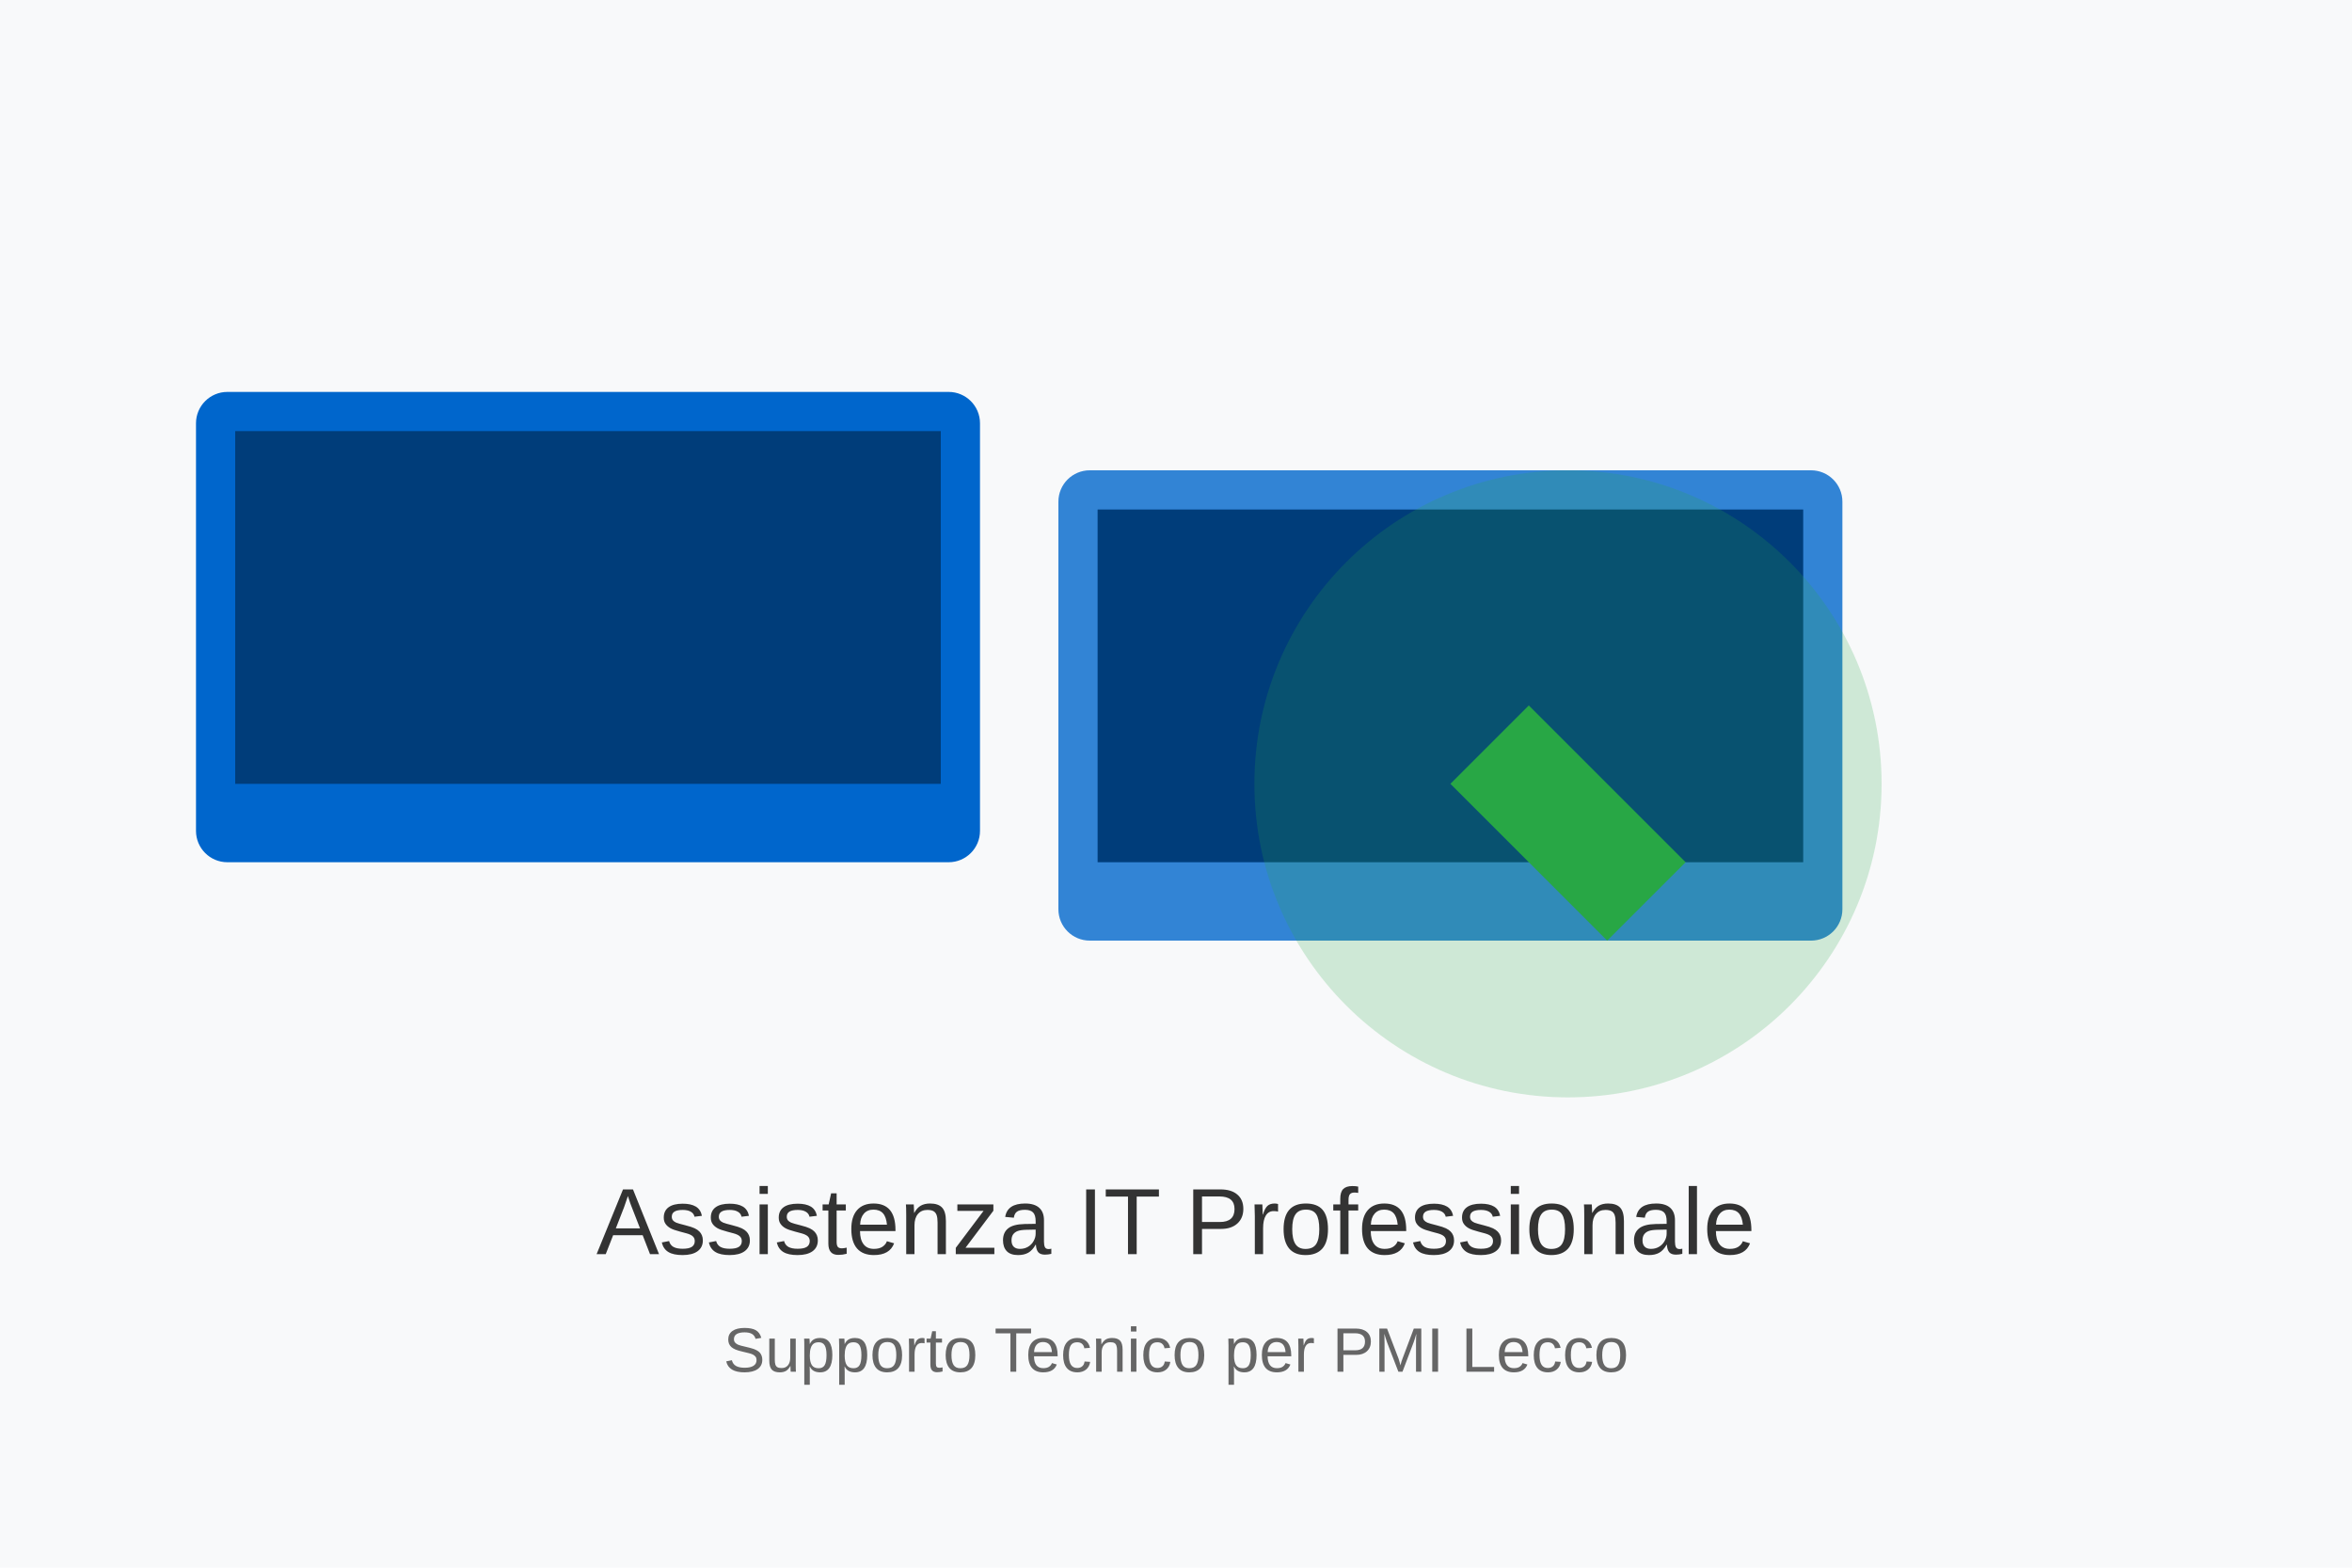
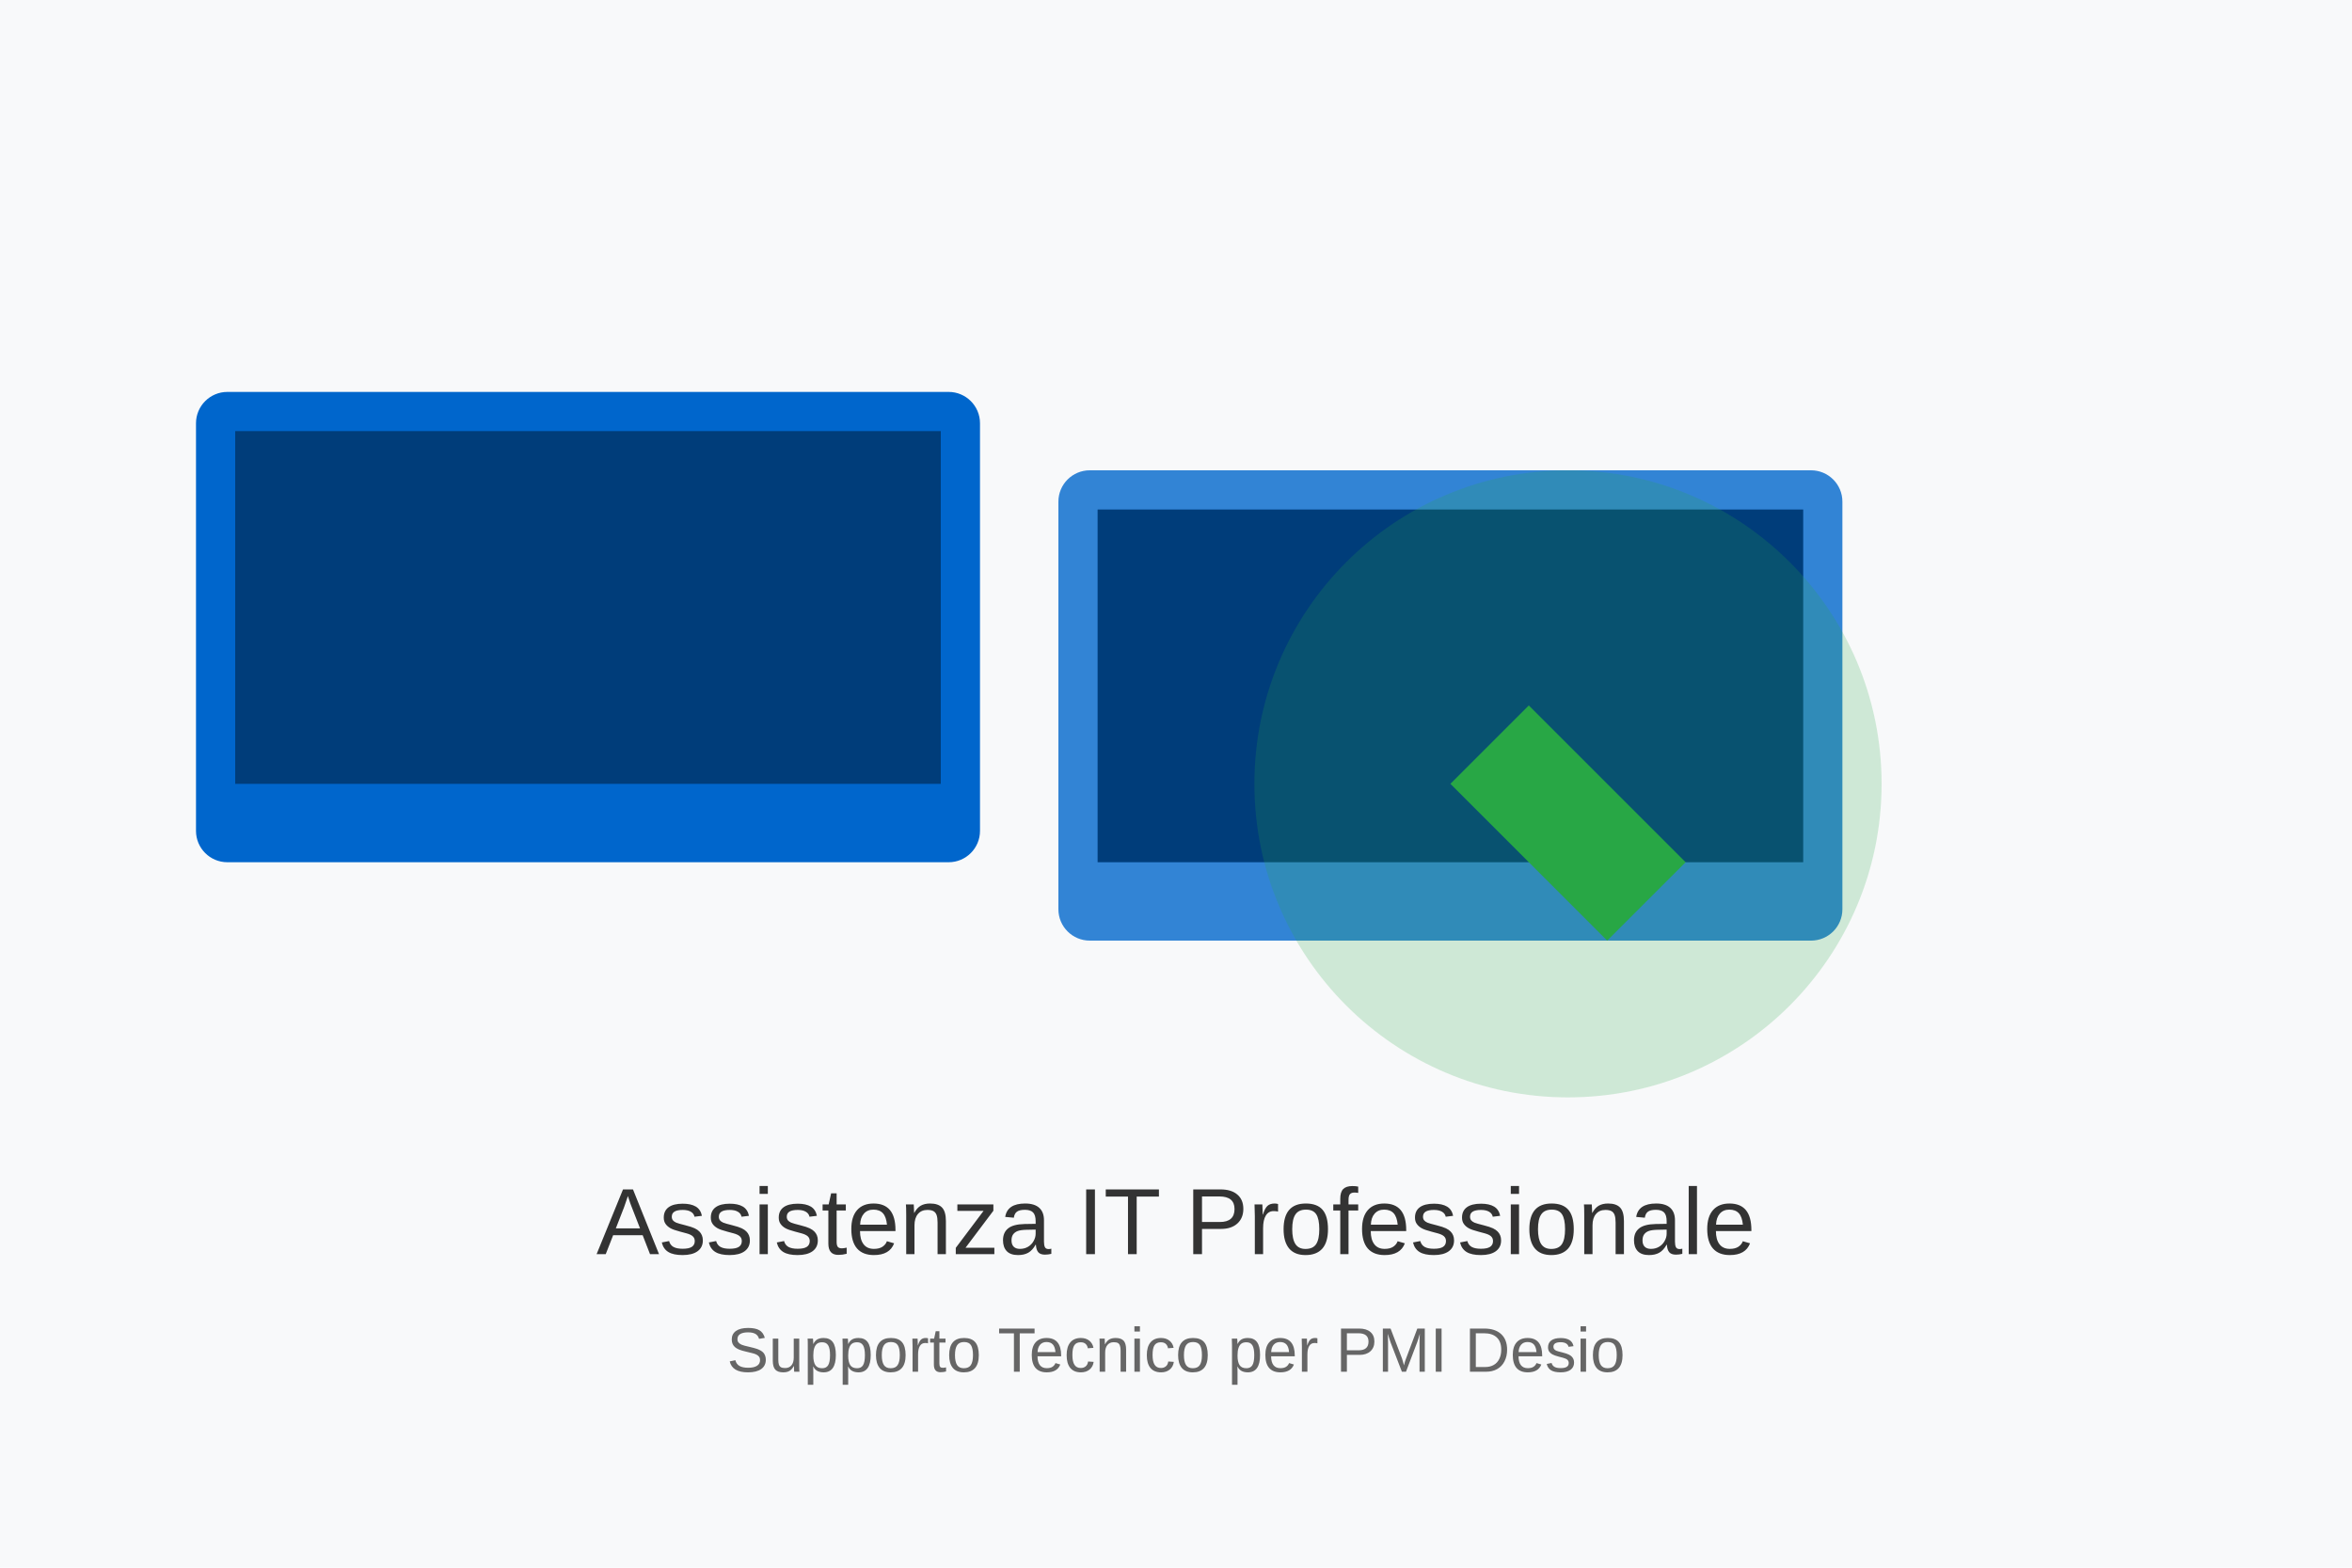
- <svg xmlns="http://www.w3.org/2000/svg" viewBox="0 0 600 400" width="600" height="400">
+ <svg xmlns="http://www.w3.org/2000/svg" role="img" aria-labelledby="title-desio">
  <rect width="600" height="400" fill="#f8f9fa" />
  <rect x="50" y="100" width="200" height="120" fill="#0066cc" rx="8" />
  <rect x="60" y="110" width="180" height="90" fill="#003d7a" />
  <rect x="270" y="120" width="200" height="120" fill="#0066cc" rx="8" opacity="0.8" />
  <rect x="280" y="130" width="180" height="90" fill="#003d7a" />
  <circle cx="400" cy="200" r="80" fill="#28a745" opacity="0.2" />
  <path d="M370 200 L390 180 L430 220 L410 240 Z" fill="#28a745" />
  <text x="300" y="320" font-family="Arial" font-size="24" fill="#333" text-anchor="middle">Assistenza IT Professionale</text>
-   <text x="300" y="350" font-family="Arial" font-size="16" fill="#666" text-anchor="middle">Supporto Tecnico per PMI Lecco</text>
+   <text x="300" y="350" font-family="Arial" font-size="16" fill="#666" text-anchor="middle">Supporto Tecnico per PMI Desio</text>
</svg>
